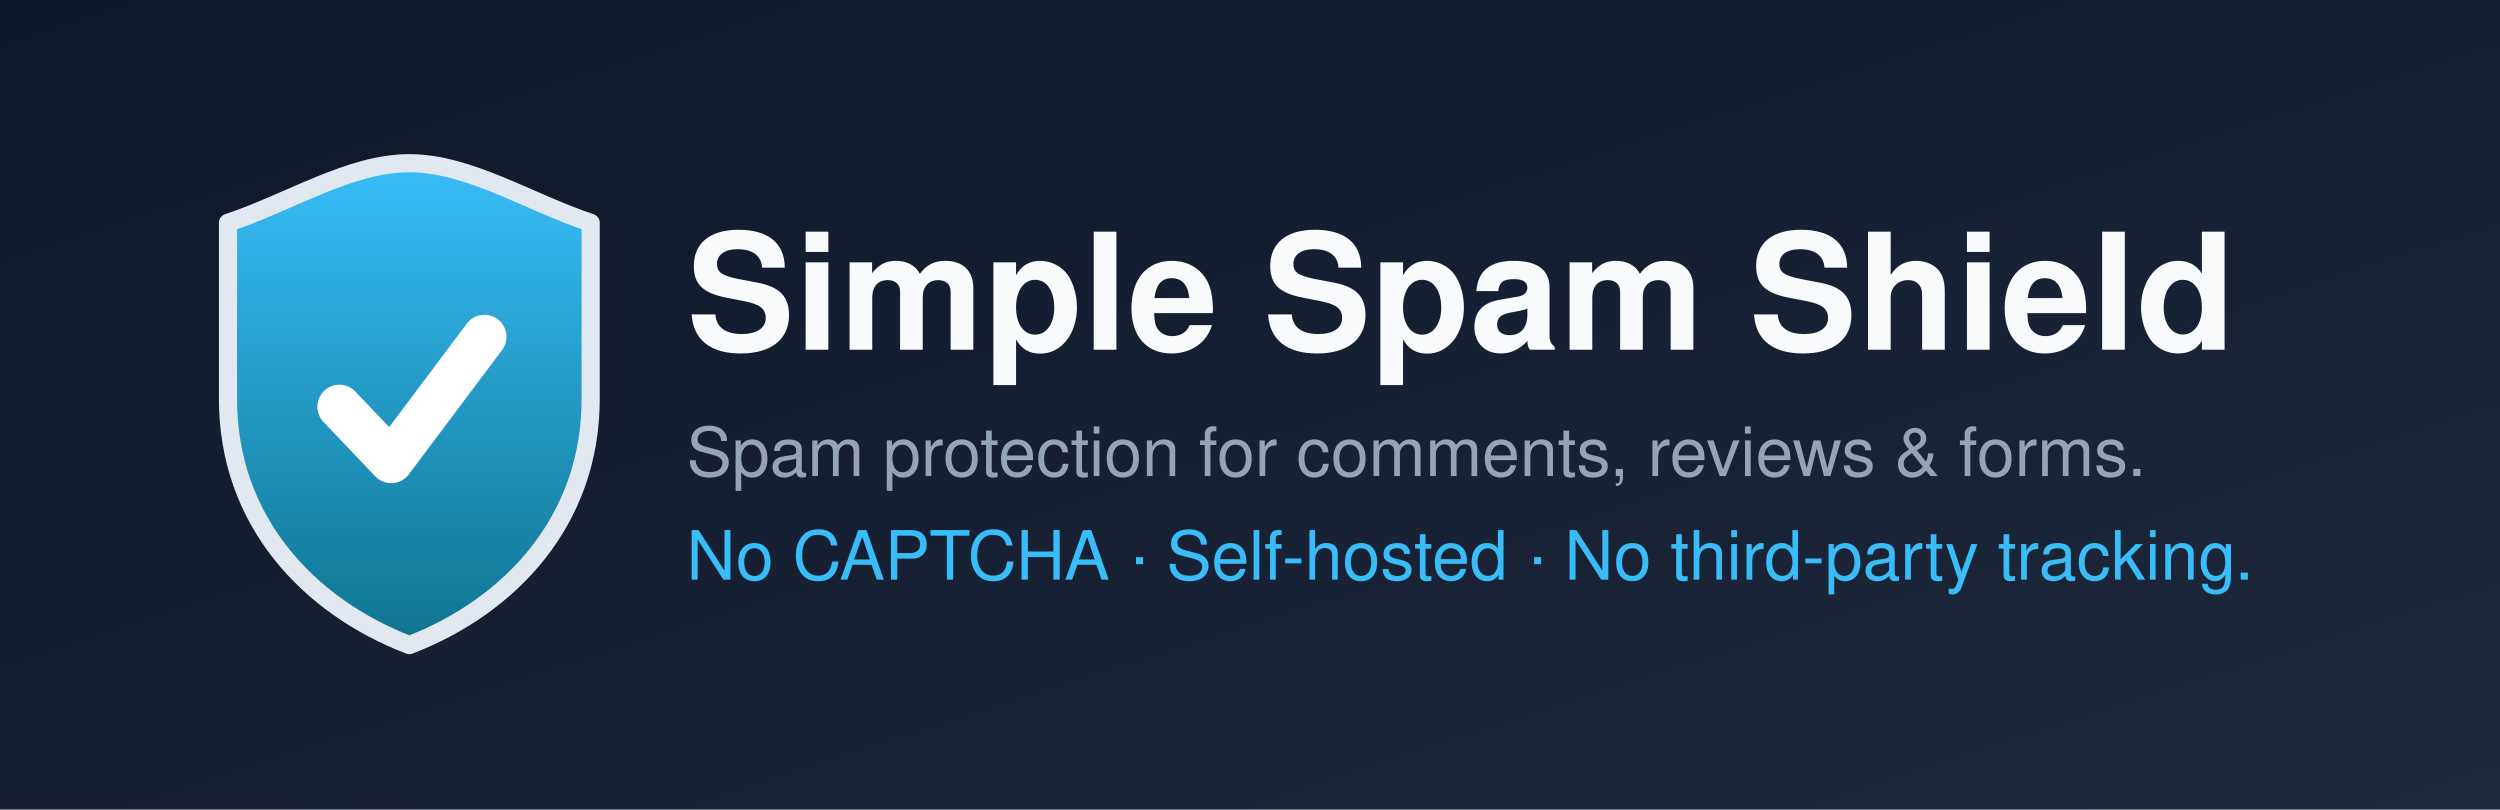
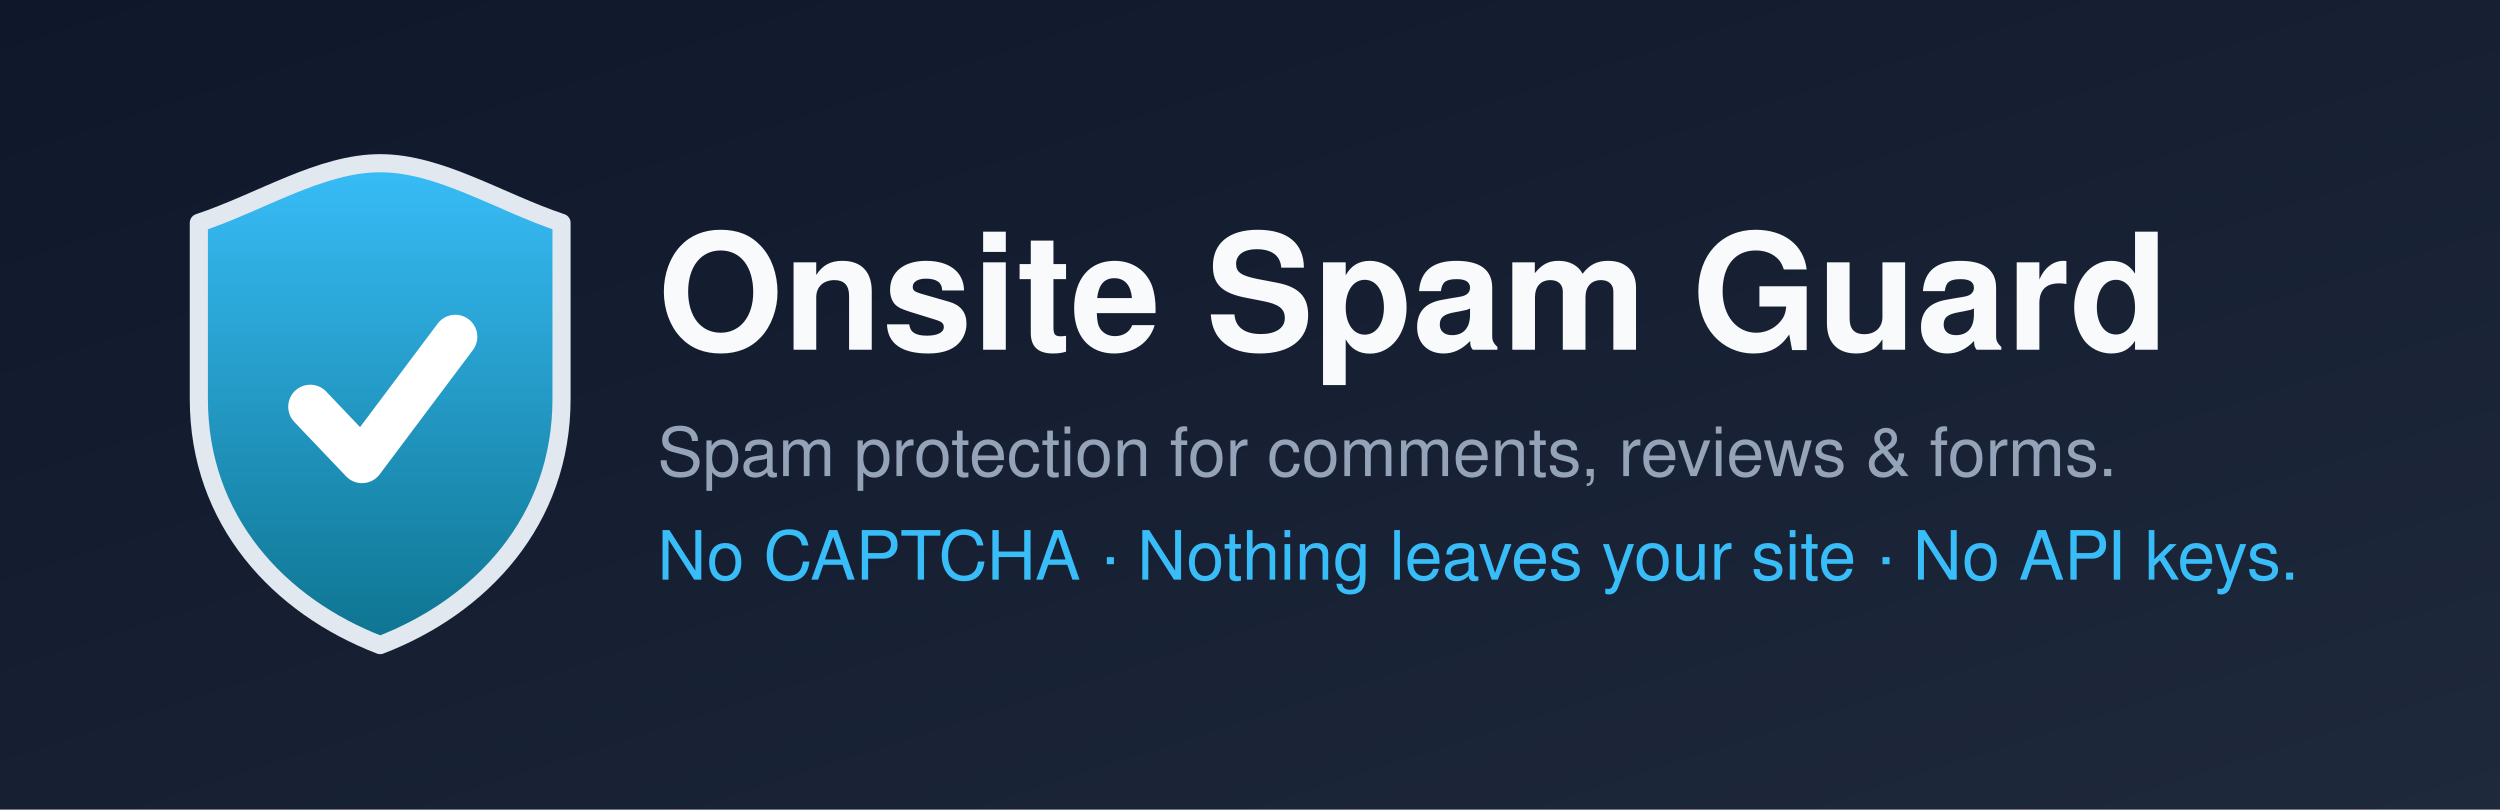
<svg xmlns="http://www.w3.org/2000/svg" width="772" height="250" viewBox="0 0 772 250">
  <defs>
    <linearGradient id="bg" x1="0" y1="0" x2="1" y2="1">
      <stop offset="0" stop-color="#0f172a" />
      <stop offset="1" stop-color="#1e293b" />
    </linearGradient>
    <linearGradient id="shield" x1="0" y1="0" x2="0" y2="1">
      <stop offset="0" stop-color="#38bdf8" />
      <stop offset="1" stop-color="#0e7490" />
    </linearGradient>
  </defs>
  <rect width="772" height="250" fill="url(#bg)" />
-   <g transform="translate(24,20) scale(0.80)">
+   <g transform="translate(15,20) scale(0.80)">
    <path d="M128 38 C151 38 174 53 198 61 V129 C198 176 167 209 128 224 C89 209 58 176 58 129 V61 C82 53 105 38 128 38 Z" fill="url(#shield)" stroke="#e2e8f0" stroke-width="7" stroke-linejoin="round" />
    <path d="M101 132 L121 153 L157 105" fill="none" stroke="#ffffff" stroke-width="17" stroke-linecap="round" stroke-linejoin="round" />
  </g>
-   <text x="212" y="108" font-family="'Helvetica Neue',Helvetica,Arial,sans-serif" font-size="50" font-weight="700" fill="#f8fafc">Simple Spam Shield</text>
-   <text x="212" y="147" font-family="'Helvetica Neue',Helvetica,Arial,sans-serif" font-size="21" font-weight="400" fill="#94a3b8">Spam protection for comments, reviews &amp; forms.</text>
-   <text x="212" y="179" font-family="'Helvetica Neue',Helvetica,Arial,sans-serif" font-size="21" font-weight="400" fill="#38bdf8">No CAPTCHA · Self-hosted · No third-party tracking.</text>
+   <text x="203" y="108" font-family="'Helvetica Neue',Helvetica,Arial,sans-serif" font-size="50" font-weight="700" fill="#f8fafc">Onsite Spam Guard</text>
+   <text x="203" y="147" font-family="'Helvetica Neue',Helvetica,Arial,sans-serif" font-size="21" font-weight="400" fill="#94a3b8">Spam protection for comments, reviews &amp; forms.</text>
+   <text x="203" y="179" font-family="'Helvetica Neue',Helvetica,Arial,sans-serif" font-size="21" font-weight="400" fill="#38bdf8">No CAPTCHA · Nothing leaves your site · No API keys.</text>
</svg>
